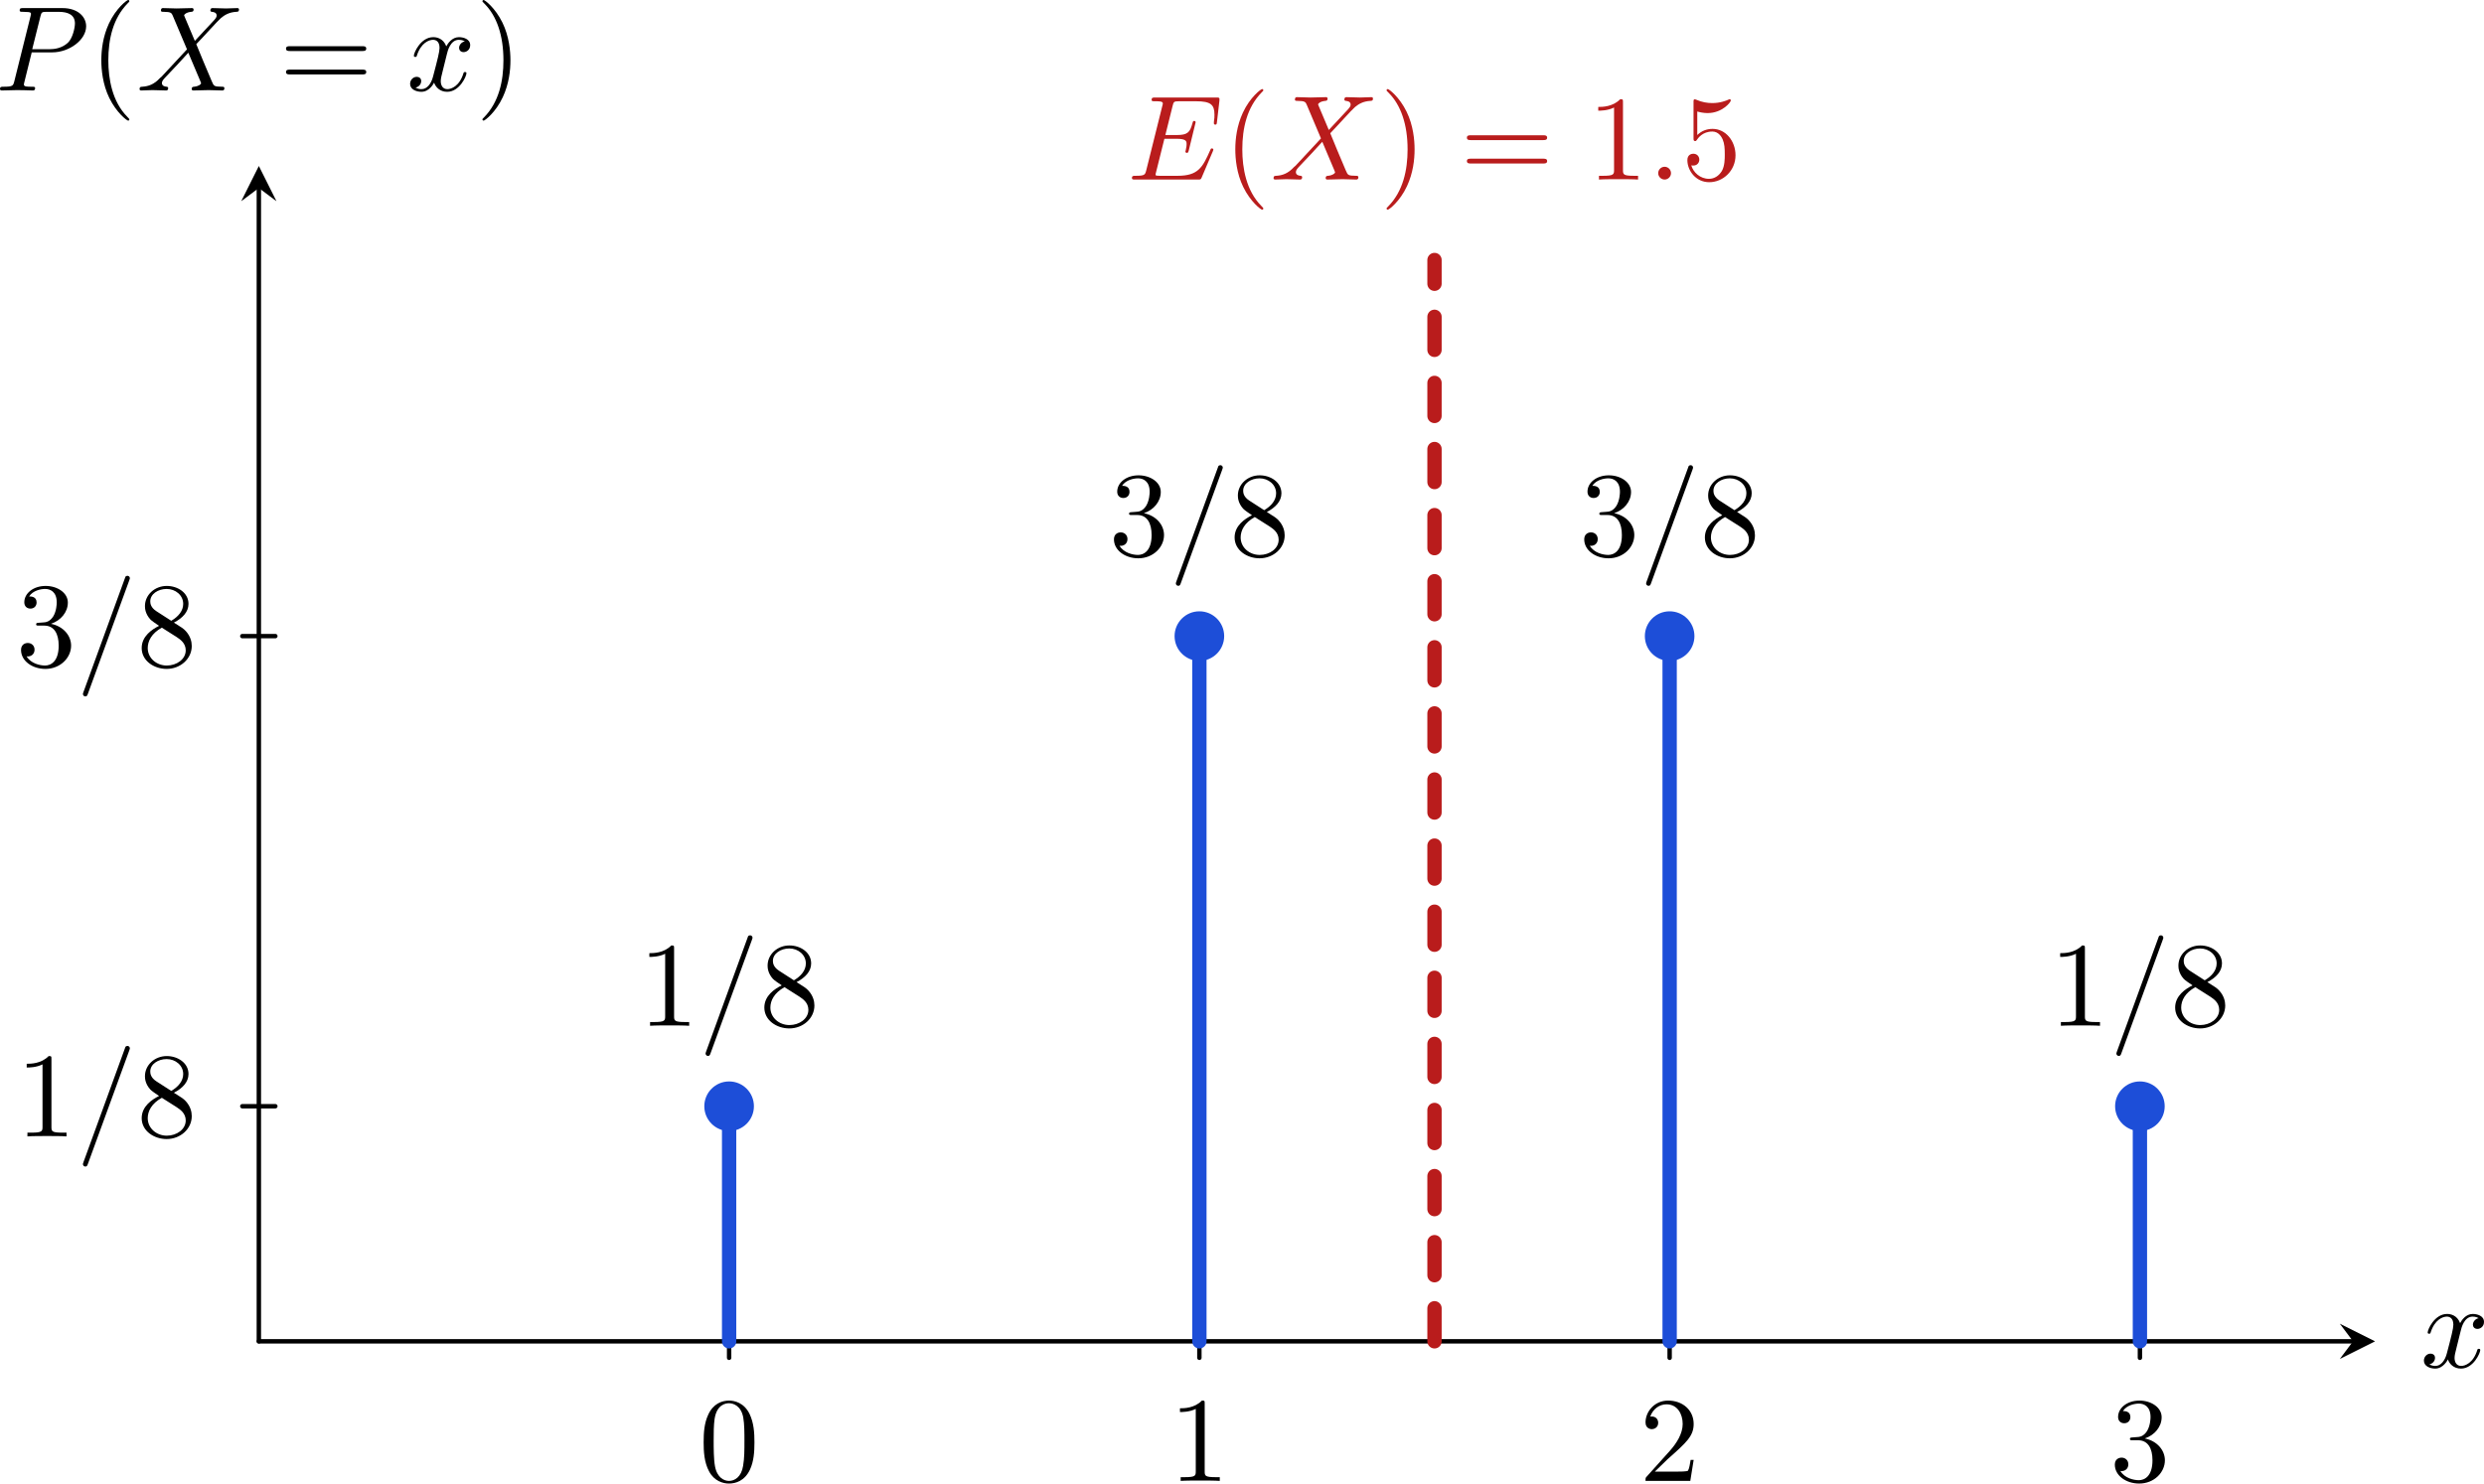
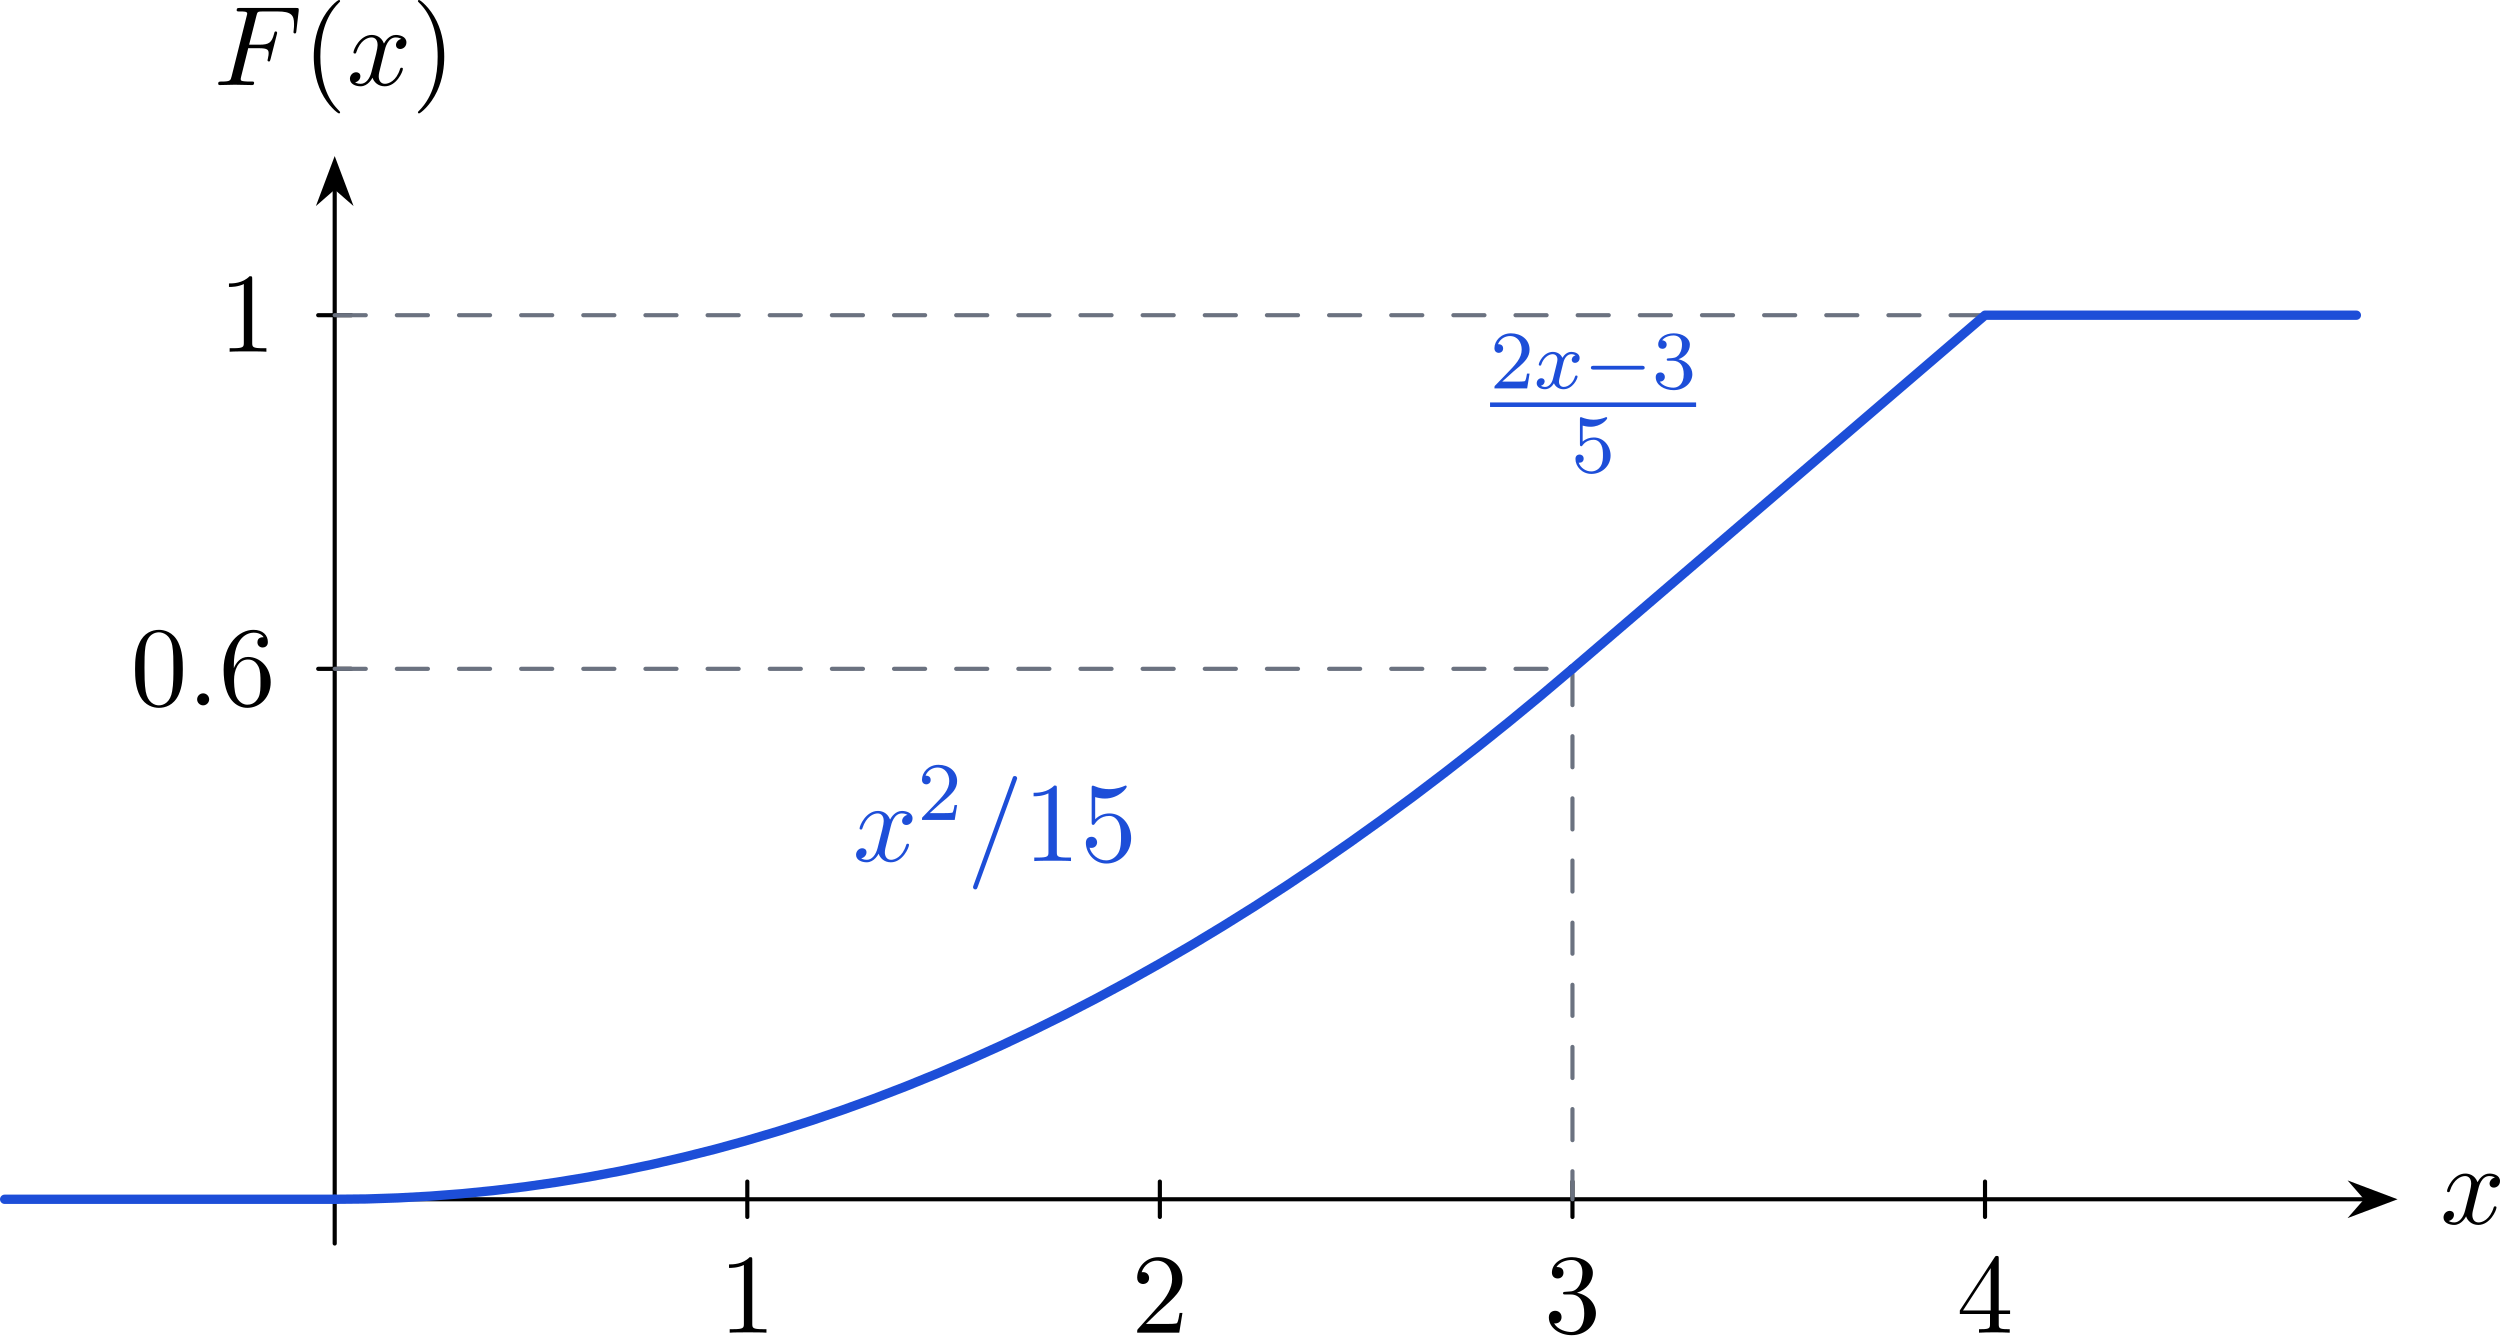
- <svg xmlns="http://www.w3.org/2000/svg" xmlns:xlink="http://www.w3.org/1999/xlink" version="1.1" width="314.431pt" height="187.847pt" viewBox="6.073 58.461 314.431 187.847">
+ <svg xmlns="http://www.w3.org/2000/svg" xmlns:xlink="http://www.w3.org/1999/xlink" version="1.1" width="336.661pt" height="179.801pt" viewBox=".001 40.329 336.661 179.801">
  <defs>
+     <path id="g8-0" d="M5.571-1.809C5.699-1.809 5.874-1.809 5.874-1.993S5.699-2.176 5.571-2.176H1.004C.877-2.176 .701-2.176 .701-1.993S.877-1.809 1.004-1.809H5.571Z" />
+     <path id="g10-120" d="M3.993-3.18C3.642-3.092 3.626-2.782 3.626-2.75C3.626-2.574 3.762-2.455 3.937-2.455S4.384-2.59 4.384-2.933C4.384-3.387 3.881-3.515 3.587-3.515C3.212-3.515 2.909-3.252 2.726-2.941C2.55-3.363 2.136-3.515 1.809-3.515C.94-3.515 .454-2.519 .454-2.295C.454-2.224 .51-2.192 .574-2.192C.669-2.192 .685-2.232 .709-2.327C.893-2.909 1.371-3.292 1.785-3.292C2.096-3.292 2.248-3.068 2.248-2.782C2.248-2.622 2.152-2.256 2.088-2C2.032-1.769 1.857-1.06 1.817-.909C1.706-.478 1.419-.143 1.06-.143C1.028-.143 .821-.143 .654-.255C1.02-.343 1.02-.677 1.02-.685C1.02-.869 .877-.98 .701-.98C.486-.98 .255-.797 .255-.494C.255-.128 .646 .08 1.052 .08C1.474 .08 1.769-.239 1.913-.494C2.088-.104 2.455 .08 2.837 .08C3.706 .08 4.184-.917 4.184-1.14C4.184-1.219 4.121-1.243 4.065-1.243C3.969-1.243 3.953-1.188 3.929-1.108C3.77-.574 3.316-.143 2.853-.143C2.59-.143 2.399-.319 2.399-.654C2.399-.813 2.447-.996 2.558-1.443C2.614-1.682 2.79-2.383 2.829-2.534C2.941-2.949 3.22-3.292 3.579-3.292C3.618-3.292 3.826-3.292 3.993-3.18Z" />
+     <path id="g12-50" d="M2.248-1.626C2.375-1.745 2.71-2.008 2.837-2.12C3.332-2.574 3.802-3.013 3.802-3.738C3.802-4.686 3.005-5.3 2.008-5.3C1.052-5.3 .422-4.575 .422-3.866C.422-3.475 .733-3.419 .845-3.419C1.012-3.419 1.259-3.539 1.259-3.842C1.259-4.256 .861-4.256 .765-4.256C.996-4.838 1.53-5.037 1.921-5.037C2.662-5.037 3.045-4.407 3.045-3.738C3.045-2.909 2.463-2.303 1.522-1.339L.518-.303C.422-.215 .422-.199 .422 0H3.571L3.802-1.427H3.555C3.531-1.267 3.467-.869 3.371-.717C3.324-.654 2.718-.654 2.59-.654H1.172L2.248-1.626Z" />
+     <path id="g12-51" d="M2.016-2.662C2.646-2.662 3.045-2.2 3.045-1.363C3.045-.367 2.479-.072 2.056-.072C1.618-.072 1.02-.231 .741-.654C1.028-.654 1.227-.837 1.227-1.1C1.227-1.355 1.044-1.538 .789-1.538C.574-1.538 .351-1.403 .351-1.084C.351-.327 1.164 .167 2.072 .167C3.132 .167 3.873-.566 3.873-1.363C3.873-2.024 3.347-2.63 2.534-2.805C3.164-3.029 3.634-3.571 3.634-4.208S2.917-5.3 2.088-5.3C1.235-5.3 .59-4.838 .59-4.232C.59-3.937 .789-3.81 .996-3.81C1.243-3.81 1.403-3.985 1.403-4.216C1.403-4.511 1.148-4.623 .972-4.631C1.307-5.069 1.921-5.093 2.064-5.093C2.271-5.093 2.877-5.029 2.877-4.208C2.877-3.65 2.646-3.316 2.534-3.188C2.295-2.941 2.112-2.925 1.626-2.893C1.474-2.885 1.411-2.877 1.411-2.774C1.411-2.662 1.482-2.662 1.618-2.662H2.016Z" />
+     <path id="g12-53" d="M1.116-4.479C1.219-4.447 1.538-4.368 1.873-4.368C2.869-4.368 3.475-5.069 3.475-5.189C3.475-5.276 3.419-5.3 3.379-5.3C3.363-5.3 3.347-5.3 3.276-5.26C2.965-5.141 2.598-5.045 2.168-5.045C1.698-5.045 1.307-5.165 1.06-5.26C.98-5.3 .964-5.3 .956-5.3C.853-5.3 .853-5.212 .853-5.069V-2.734C.853-2.59 .853-2.495 .98-2.495C1.044-2.495 1.068-2.527 1.108-2.59C1.203-2.71 1.506-3.116 2.184-3.116C2.63-3.116 2.845-2.75 2.917-2.598C3.053-2.311 3.068-1.945 3.068-1.634C3.068-1.339 3.061-.909 2.837-.558C2.686-.319 2.367-.072 1.945-.072C1.427-.072 .917-.399 .733-.917C.757-.909 .805-.909 .813-.909C1.036-.909 1.211-1.052 1.211-1.299C1.211-1.594 .98-1.698 .821-1.698C.677-1.698 .422-1.618 .422-1.275C.422-.558 1.044 .167 1.961 .167C2.957 .167 3.802-.606 3.802-1.594C3.802-2.519 3.132-3.339 2.192-3.339C1.793-3.339 1.419-3.212 1.116-2.941V-4.479Z" />
    <path id="g4-40" d="M3.611 2.618C3.611 2.585 3.611 2.564 3.425 2.378C2.062 1.004 1.713-1.058 1.713-2.727C1.713-4.625 2.127-6.524 3.469-7.887C3.611-8.018 3.611-8.04 3.611-8.073C3.611-8.149 3.567-8.182 3.502-8.182C3.393-8.182 2.411-7.44 1.767-6.055C1.211-4.855 1.08-3.644 1.08-2.727C1.08-1.876 1.2-.556 1.8 .676C2.455 2.018 3.393 2.727 3.502 2.727C3.567 2.727 3.611 2.695 3.611 2.618Z" />
    <path id="g4-41" d="M3.153-2.727C3.153-3.578 3.033-4.898 2.433-6.131C1.778-7.473 .84-8.182 .731-8.182C.665-8.182 .622-8.138 .622-8.073C.622-8.04 .622-8.018 .829-7.822C1.898-6.742 2.52-5.007 2.52-2.727C2.52-.862 2.116 1.058 .764 2.433C.622 2.564 .622 2.585 .622 2.618C.622 2.684 .665 2.727 .731 2.727C.84 2.727 1.822 1.985 2.465 .6C3.022-.6 3.153-1.811 3.153-2.727Z" />
    <path id="g4-48" d="M5.018-3.491C5.018-4.364 4.964-5.236 4.582-6.044C4.08-7.091 3.185-7.265 2.727-7.265C2.073-7.265 1.276-6.982 .829-5.967C.48-5.215 .425-4.364 .425-3.491C.425-2.673 .469-1.691 .916-.862C1.385 .022 2.182 .24 2.716 .24C3.305 .24 4.135 .011 4.615-1.025C4.964-1.778 5.018-2.629 5.018-3.491ZM2.716 0C2.291 0 1.647-.273 1.451-1.32C1.331-1.975 1.331-2.978 1.331-3.622C1.331-4.32 1.331-5.04 1.418-5.629C1.625-6.927 2.444-7.025 2.716-7.025C3.076-7.025 3.796-6.829 4.004-5.749C4.113-5.138 4.113-4.309 4.113-3.622C4.113-2.804 4.113-2.062 3.993-1.364C3.829-.327 3.207 0 2.716 0Z" />
    <path id="g4-49" d="M3.207-6.982C3.207-7.244 3.207-7.265 2.956-7.265C2.28-6.567 1.32-6.567 .971-6.567V-6.229C1.189-6.229 1.833-6.229 2.4-6.513V-.862C2.4-.469 2.367-.338 1.385-.338H1.036V0C1.418-.033 2.367-.033 2.804-.033S4.189-.033 4.571 0V-.338H4.222C3.24-.338 3.207-.458 3.207-.862V-6.982Z" />
    <path id="g4-50" d="M1.385-.84L2.542-1.964C4.244-3.469 4.898-4.058 4.898-5.149C4.898-6.393 3.916-7.265 2.585-7.265C1.353-7.265 .545-6.262 .545-5.291C.545-4.68 1.091-4.68 1.124-4.68C1.309-4.68 1.691-4.811 1.691-5.258C1.691-5.542 1.495-5.825 1.113-5.825C1.025-5.825 1.004-5.825 .971-5.815C1.222-6.524 1.811-6.927 2.444-6.927C3.436-6.927 3.905-6.044 3.905-5.149C3.905-4.276 3.36-3.415 2.76-2.738L.665-.404C.545-.284 .545-.262 .545 0H4.593L4.898-1.898H4.625C4.571-1.571 4.495-1.091 4.385-.927C4.309-.84 3.589-.84 3.349-.84H1.385Z" />
    <path id="g4-51" d="M3.164-3.84C4.058-4.135 4.691-4.898 4.691-5.76C4.691-6.655 3.731-7.265 2.684-7.265C1.582-7.265 .753-6.611 .753-5.782C.753-5.422 .993-5.215 1.309-5.215C1.647-5.215 1.865-5.455 1.865-5.771C1.865-6.316 1.353-6.316 1.189-6.316C1.527-6.851 2.247-6.993 2.64-6.993C3.087-6.993 3.687-6.753 3.687-5.771C3.687-5.64 3.665-5.007 3.382-4.527C3.055-4.004 2.684-3.971 2.411-3.96C2.324-3.949 2.062-3.927 1.985-3.927C1.898-3.916 1.822-3.905 1.822-3.796C1.822-3.676 1.898-3.676 2.084-3.676H2.564C3.458-3.676 3.862-2.935 3.862-1.865C3.862-.382 3.109-.065 2.629-.065C2.16-.065 1.342-.251 .96-.895C1.342-.84 1.68-1.08 1.68-1.495C1.68-1.887 1.385-2.105 1.069-2.105C.807-2.105 .458-1.953 .458-1.473C.458-.48 1.473 .24 2.662 .24C3.993 .24 4.985-.753 4.985-1.865C4.985-2.76 4.298-3.611 3.164-3.84Z" />
+     <path id="g4-52" d="M3.207-1.8V-.851C3.207-.458 3.185-.338 2.378-.338H2.149V0C2.596-.033 3.164-.033 3.622-.033S4.658-.033 5.105 0V-.338H4.876C4.069-.338 4.047-.458 4.047-.851V-1.8H5.138V-2.138H4.047V-7.102C4.047-7.32 4.047-7.385 3.873-7.385C3.775-7.385 3.742-7.385 3.655-7.255L.305-2.138V-1.8H3.207ZM3.273-2.138H.611L3.273-6.207V-2.138Z" />
    <path id="g4-53" d="M4.898-2.193C4.898-3.491 4.004-4.582 2.825-4.582C2.302-4.582 1.833-4.407 1.44-4.025V-6.153C1.658-6.087 2.018-6.011 2.367-6.011C3.709-6.011 4.473-7.004 4.473-7.145C4.473-7.211 4.44-7.265 4.364-7.265C4.353-7.265 4.331-7.265 4.276-7.233C4.058-7.135 3.524-6.916 2.793-6.916C2.356-6.916 1.855-6.993 1.342-7.222C1.255-7.255 1.233-7.255 1.211-7.255C1.102-7.255 1.102-7.167 1.102-6.993V-3.764C1.102-3.567 1.102-3.48 1.255-3.48C1.331-3.48 1.353-3.513 1.396-3.578C1.516-3.753 1.92-4.342 2.804-4.342C3.371-4.342 3.644-3.84 3.731-3.644C3.905-3.24 3.927-2.815 3.927-2.269C3.927-1.887 3.927-1.233 3.665-.775C3.404-.349 3-.065 2.498-.065C1.702-.065 1.08-.644 .895-1.287C.927-1.276 .96-1.265 1.08-1.265C1.44-1.265 1.625-1.538 1.625-1.8S1.44-2.335 1.08-2.335C.927-2.335 .545-2.258 .545-1.756C.545-.818 1.298 .24 2.52 .24C3.785 .24 4.898-.807 4.898-2.193Z" />
-     <path id="g4-56" d="M1.778-4.985C1.276-5.313 1.233-5.684 1.233-5.869C1.233-6.535 1.942-6.993 2.716-6.993C3.513-6.993 4.211-6.425 4.211-5.64C4.211-5.018 3.785-4.495 3.131-4.113L1.778-4.985ZM3.371-3.949C4.156-4.353 4.691-4.92 4.691-5.64C4.691-6.644 3.72-7.265 2.727-7.265C1.636-7.265 .753-6.458 .753-5.444C.753-5.247 .775-4.756 1.233-4.244C1.353-4.113 1.756-3.84 2.029-3.655C1.396-3.338 .458-2.727 .458-1.647C.458-.491 1.571 .24 2.716 .24C3.949 .24 4.985-.665 4.985-1.833C4.985-2.225 4.865-2.716 4.451-3.175C4.244-3.404 4.069-3.513 3.371-3.949ZM2.28-3.491L3.622-2.64C3.927-2.433 4.44-2.105 4.44-1.44C4.44-.633 3.622-.065 2.727-.065C1.789-.065 1.004-.742 1.004-1.647C1.004-2.28 1.353-2.978 2.28-3.491Z" />
-     <path id="g4-61" d="M7.495-3.567C7.658-3.567 7.865-3.567 7.865-3.785S7.658-4.004 7.505-4.004H.971C.818-4.004 .611-4.004 .611-3.785S.818-3.567 .982-3.567H7.495ZM7.505-1.451C7.658-1.451 7.865-1.451 7.865-1.669S7.658-1.887 7.495-1.887H.982C.818-1.887 .611-1.887 .611-1.669S.818-1.451 .971-1.451H7.505Z" />
+     <path id="g4-54" d="M1.44-3.578V-3.84C1.44-6.6 2.793-6.993 3.349-6.993C3.611-6.993 4.069-6.927 4.309-6.556C4.145-6.556 3.709-6.556 3.709-6.065C3.709-5.727 3.971-5.564 4.211-5.564C4.385-5.564 4.713-5.662 4.713-6.087C4.713-6.742 4.233-7.265 3.327-7.265C1.931-7.265 .458-5.858 .458-3.447C.458-.535 1.724 .24 2.738 .24C3.949 .24 4.985-.785 4.985-2.225C4.985-3.611 4.015-4.658 2.804-4.658C2.062-4.658 1.658-4.102 1.44-3.578ZM2.738-.065C2.051-.065 1.724-.72 1.658-.884C1.462-1.396 1.462-2.269 1.462-2.465C1.462-3.316 1.811-4.407 2.793-4.407C2.967-4.407 3.469-4.407 3.807-3.731C4.004-3.327 4.004-2.771 4.004-2.236C4.004-1.713 4.004-1.167 3.818-.775C3.491-.12 2.989-.065 2.738-.065Z" />
    <path id="g3-58" d="M2.095-.578C2.095-.895 1.833-1.156 1.516-1.156S.938-.895 .938-.578S1.2 0 1.516 0S2.095-.262 2.095-.578Z" />
    <path id="g3-61" d="M4.789-7.767C4.844-7.909 4.844-7.953 4.844-7.964C4.844-8.084 4.745-8.182 4.625-8.182C4.549-8.182 4.473-8.149 4.44-8.084L.655 2.313C.6 2.455 .6 2.498 .6 2.509C.6 2.629 .698 2.727 .818 2.727C.96 2.727 .993 2.651 1.058 2.465L4.789-7.767Z" />
-     <path id="g3-69" d="M7.724-2.542C7.745-2.596 7.778-2.673 7.778-2.695C7.778-2.705 7.778-2.815 7.647-2.815C7.549-2.815 7.527-2.749 7.505-2.684C6.796-1.069 6.393-.338 4.527-.338H2.935C2.782-.338 2.76-.338 2.695-.349C2.585-.36 2.553-.371 2.553-.458C2.553-.491 2.553-.513 2.607-.709L3.349-3.687H4.429C5.356-3.687 5.356-3.458 5.356-3.185C5.356-3.109 5.356-2.978 5.28-2.651C5.258-2.596 5.247-2.564 5.247-2.531C5.247-2.476 5.291-2.411 5.389-2.411C5.476-2.411 5.509-2.465 5.553-2.629L6.175-5.182C6.175-5.247 6.12-5.302 6.044-5.302C5.945-5.302 5.924-5.236 5.891-5.105C5.662-4.276 5.465-4.025 4.462-4.025H3.436L4.091-6.655C4.189-7.036 4.2-7.08 4.68-7.08H6.218C7.549-7.08 7.876-6.764 7.876-5.869C7.876-5.607 7.876-5.585 7.833-5.291C7.833-5.225 7.822-5.149 7.822-5.095S7.855-4.964 7.953-4.964C8.073-4.964 8.084-5.029 8.105-5.236L8.324-7.124C8.356-7.418 8.302-7.418 8.029-7.418H2.52C2.302-7.418 2.193-7.418 2.193-7.2C2.193-7.08 2.291-7.08 2.498-7.08C2.902-7.08 3.207-7.08 3.207-6.884C3.207-6.84 3.207-6.818 3.153-6.622L1.713-.851C1.604-.425 1.582-.338 .72-.338C.535-.338 .415-.338 .415-.131C.415 0 .513 0 .72 0H6.382C6.633 0 6.644-.011 6.72-.185L7.724-2.542Z" />
-     <path id="g3-80" d="M3.305-3.447H5.16C6.709-3.447 8.225-4.582 8.225-5.804C8.225-6.644 7.505-7.451 6.076-7.451H2.542C2.335-7.451 2.215-7.451 2.215-7.244C2.215-7.113 2.313-7.113 2.531-7.113C2.673-7.113 2.869-7.102 3-7.091C3.175-7.069 3.24-7.036 3.24-6.916C3.24-6.873 3.229-6.84 3.196-6.709L1.735-.851C1.625-.425 1.604-.338 .742-.338C.556-.338 .436-.338 .436-.131C.436 0 .567 0 .6 0C.905 0 1.68-.033 1.985-.033C2.215-.033 2.455-.022 2.684-.022C2.924-.022 3.164 0 3.393 0C3.469 0 3.611 0 3.611-.218C3.611-.338 3.513-.338 3.305-.338C2.902-.338 2.596-.338 2.596-.535C2.596-.6 2.618-.655 2.629-.72L3.305-3.447ZM4.091-6.698C4.189-7.08 4.211-7.113 4.68-7.113H5.727C6.633-7.113 7.211-6.818 7.211-6.065C7.211-5.64 6.993-4.702 6.567-4.309C6.022-3.818 5.367-3.731 4.887-3.731H3.349L4.091-6.698Z" />
-     <path id="g3-88" d="M5.291-4.484L4.375-6.655C4.342-6.742 4.32-6.785 4.32-6.796C4.32-6.862 4.505-7.069 4.964-7.113C5.073-7.124 5.182-7.135 5.182-7.32C5.182-7.451 5.051-7.451 5.018-7.451C4.571-7.451 4.102-7.418 3.644-7.418C3.371-7.418 2.695-7.451 2.422-7.451C2.356-7.451 2.225-7.451 2.225-7.233C2.225-7.113 2.335-7.113 2.476-7.113C3.131-7.113 3.196-7.004 3.295-6.764L4.582-3.72L2.28-1.244L2.138-1.124C1.604-.545 1.091-.371 .535-.338C.393-.327 .295-.327 .295-.12C.295-.109 .295 0 .436 0C.764 0 1.124-.033 1.462-.033C1.865-.033 2.291 0 2.684 0C2.749 0 2.88 0 2.88-.218C2.88-.327 2.771-.338 2.749-.338C2.651-.349 2.313-.371 2.313-.676C2.313-.851 2.476-1.025 2.607-1.167L3.72-2.345L4.702-3.415L5.804-.807C5.847-.687 5.858-.676 5.858-.655C5.858-.567 5.651-.382 5.225-.338C5.105-.327 5.007-.316 5.007-.131C5.007 0 5.127 0 5.171 0C5.476 0 6.24-.033 6.545-.033C6.818-.033 7.484 0 7.756 0C7.833 0 7.964 0 7.964-.207C7.964-.338 7.855-.338 7.767-.338C7.036-.349 7.015-.382 6.829-.818C6.404-1.833 5.673-3.535 5.422-4.189C6.164-4.953 7.309-6.251 7.658-6.556C7.975-6.818 8.389-7.08 9.044-7.113C9.185-7.124 9.284-7.124 9.284-7.331C9.284-7.342 9.284-7.451 9.142-7.451C8.815-7.451 8.455-7.418 8.116-7.418C7.713-7.418 7.298-7.451 6.905-7.451C6.84-7.451 6.698-7.451 6.698-7.233C6.698-7.156 6.753-7.124 6.829-7.113C6.927-7.102 7.265-7.08 7.265-6.775C7.265-6.622 7.145-6.48 7.058-6.382L5.291-4.484Z" />
+     <path id="g3-70" d="M3.305-3.545H4.364C5.182-3.545 5.269-3.371 5.269-3.055C5.269-2.978 5.269-2.847 5.193-2.52C5.171-2.465 5.16-2.422 5.16-2.4C5.16-2.313 5.225-2.269 5.291-2.269C5.4-2.269 5.4-2.302 5.455-2.498L6.055-4.865C6.087-4.985 6.087-5.007 6.087-5.04C6.087-5.062 6.065-5.16 5.956-5.16S5.836-5.105 5.793-4.931C5.564-4.08 5.313-3.884 4.385-3.884H3.393L4.091-6.655C4.189-7.036 4.2-7.08 4.68-7.08H6.12C7.462-7.08 7.713-6.72 7.713-5.88C7.713-5.629 7.713-5.585 7.68-5.291C7.658-5.149 7.658-5.127 7.658-5.095C7.658-5.04 7.691-4.964 7.789-4.964C7.909-4.964 7.92-5.029 7.942-5.236L8.16-7.124C8.193-7.418 8.138-7.418 7.865-7.418H2.52C2.302-7.418 2.193-7.418 2.193-7.2C2.193-7.08 2.291-7.08 2.498-7.08C2.902-7.08 3.207-7.08 3.207-6.884C3.207-6.84 3.207-6.818 3.153-6.622L1.713-.851C1.604-.425 1.582-.338 .72-.338C.535-.338 .415-.338 .415-.131C.415 0 .545 0 .578 0C.895 0 1.702-.033 2.018-.033C2.378-.033 3.284 0 3.644 0C3.742 0 3.873 0 3.873-.207C3.873-.295 3.807-.316 3.807-.327C3.775-.338 3.753-.338 3.502-.338C3.262-.338 3.207-.338 2.935-.36C2.618-.393 2.585-.436 2.585-.578C2.585-.6 2.585-.665 2.629-.829L3.305-3.545Z" />
    <path id="g3-120" d="M3.644-3.295C3.709-3.578 3.96-4.582 4.724-4.582C4.778-4.582 5.04-4.582 5.269-4.44C4.964-4.385 4.745-4.113 4.745-3.851C4.745-3.676 4.865-3.469 5.16-3.469C5.4-3.469 5.749-3.665 5.749-4.102C5.749-4.669 5.105-4.822 4.735-4.822C4.102-4.822 3.72-4.244 3.589-3.993C3.316-4.713 2.727-4.822 2.411-4.822C1.276-4.822 .655-3.415 .655-3.142C.655-3.033 .764-3.033 .785-3.033C.873-3.033 .905-3.055 .927-3.153C1.298-4.309 2.018-4.582 2.389-4.582C2.596-4.582 2.978-4.484 2.978-3.851C2.978-3.513 2.793-2.782 2.389-1.255C2.215-.578 1.833-.12 1.353-.12C1.287-.12 1.036-.12 .807-.262C1.08-.316 1.32-.545 1.32-.851C1.32-1.145 1.08-1.233 .916-1.233C.589-1.233 .316-.949 .316-.6C.316-.098 .862 .12 1.342 .12C2.062 .12 2.455-.644 2.487-.709C2.618-.305 3.011 .12 3.665 .12C4.789 .12 5.411-1.287 5.411-1.56C5.411-1.669 5.313-1.669 5.28-1.669C5.182-1.669 5.16-1.625 5.138-1.549C4.778-.382 4.036-.12 3.687-.12C3.262-.12 3.087-.469 3.087-.84C3.087-1.08 3.153-1.32 3.273-1.8L3.644-3.295Z" />
  </defs>
  <g id="page1" transform="matrix(1.4 0 0 1.4 0 0)">
-     <path d="M27.742 163.07H217.089" stroke="#000" fill="none" stroke-width=".399" stroke-linecap="round" stroke-linejoin="round" />
-     <path d="M219.082 163.07L215.895 161.477L217.09 163.07L215.895 164.664" />
-     <g transform="matrix(1 0 0 1 195.4415 2.348)">
-       <use x="27.741" y="163.069" xlink:href="#g3-120" />
+     <path d="M.449 144.164H227.558" stroke="#000" fill="none" stroke-width=".399" stroke-linecap="round" stroke-linejoin="round" />
+     <path d="M230.055 144.164L226.484 142.816L227.66 144.164L226.484 145.508Z" />
+     <path d="M230.055 144.164L226.484 142.816L227.66 144.164L226.484 145.508Z" stroke="#000" fill="none" stroke-width=".399" stroke-miterlimit="10" stroke-linecap="round" />
+     <g transform="matrix(1 0 0 1 202.5277 2.348)">
+       <use x="32.196" y="144.164" xlink:href="#g3-120" />
    </g>
-     <path d="M27.742 163.07V58.762" stroke="#000" fill="none" stroke-width=".399" stroke-miterlimit="10" stroke-linecap="round" stroke-linejoin="round" />
-     <path d="M27.742 56.77L26.148 59.957L27.742 58.762L29.336 59.957" />
-     <g transform="matrix(1 0 0 1 -23.83928 -113.1287)">
-       <use x="27.741" y="163.069" xlink:href="#g3-80" />
-       <use x="36.259" y="163.069" xlink:href="#g4-40" />
-       <use x="40.502" y="163.069" xlink:href="#g3-88" />
-       <use x="53.426" y="163.069" xlink:href="#g4-61" />
-       <use x="64.941" y="163.069" xlink:href="#g3-120" />
-       <use x="71.176" y="163.069" xlink:href="#g4-41" />
+     <path d="M32.195 148.418V46.879" stroke="#000" fill="none" stroke-width=".399" stroke-miterlimit="10" stroke-linecap="round" stroke-linejoin="round" />
+     <path d="M32.195 44.383L30.852 47.957L32.195 46.781L33.543 47.957Z" />
+     <path d="M32.195 44.383L30.852 47.957L32.195 46.781L33.543 47.957Z" stroke="#000" fill="none" stroke-width=".399" stroke-miterlimit="10" stroke-linecap="round" />
+     <g transform="matrix(1 0 0 1 -11.6251 -107.1753)">
+       <use x="32.196" y="144.164" xlink:href="#g3-70" />
+       <use x="40.727" y="144.164" xlink:href="#g4-40" />
+       <use x="44.969" y="144.164" xlink:href="#g3-120" />
+       <use x="51.204" y="144.164" xlink:href="#g4-41" />
    </g>
-     <path d="M70.262 161.574V164.562" stroke="#000" fill="none" stroke-width=".399" stroke-miterlimit="10" stroke-linecap="round" stroke-linejoin="round" />
-     <g transform="matrix(1 0 0 1 39.7929 12.626)">
-       <use x="27.741" y="163.069" xlink:href="#g4-48" />
+     <path d="M71.883 142.461V145.863" stroke="#000" fill="none" stroke-width=".399" stroke-miterlimit="10" stroke-linecap="round" stroke-linejoin="round" />
+     <g transform="matrix(1 0 0 1 36.9581 12.832)">
+       <use x="32.196" y="144.164" xlink:href="#g4-49" />
    </g>
-     <path d="M112.781 161.574V164.562" stroke="#000" fill="none" stroke-width=".399" stroke-miterlimit="10" stroke-linecap="round" stroke-linejoin="round" />
-     <g transform="matrix(1 0 0 1 82.3135 12.626)">
-       <use x="27.741" y="163.069" xlink:href="#g4-49" />
+     <path d="M111.566 142.461V145.863" stroke="#000" fill="none" stroke-width=".399" stroke-miterlimit="10" stroke-linecap="round" stroke-linejoin="round" />
+     <g transform="matrix(1 0 0 1 76.6437 12.832)">
+       <use x="32.196" y="144.164" xlink:href="#g4-50" />
    </g>
-     <path d="M155.3 161.574V164.562" stroke="#000" fill="none" stroke-width=".399" stroke-miterlimit="10" stroke-linecap="round" stroke-linejoin="round" />
-     <g transform="matrix(1 0 0 1 124.8335 12.626)">
-       <use x="27.741" y="163.069" xlink:href="#g4-50" />
+     <path d="M151.254 142.461V145.863" stroke="#000" fill="none" stroke-width=".399" stroke-miterlimit="10" stroke-linecap="round" stroke-linejoin="round" />
+     <g transform="matrix(1 0 0 1 116.3287 12.832)">
+       <use x="32.196" y="144.164" xlink:href="#g4-51" />
    </g>
-     <path d="M197.821 161.574V164.562" stroke="#000" fill="none" stroke-width=".399" stroke-miterlimit="10" stroke-linecap="round" stroke-linejoin="round" />
-     <g transform="matrix(1 0 0 1 167.3535 12.626)">
-       <use x="27.741" y="163.069" xlink:href="#g4-51" />
+     <path d="M190.937 142.461V145.863" stroke="#000" fill="none" stroke-width=".399" stroke-miterlimit="10" stroke-linecap="round" stroke-linejoin="round" />
+     <g transform="matrix(1 0 0 1 156.0137 12.832)">
+       <use x="32.196" y="144.164" xlink:href="#g4-52" />
    </g>
-     <path d="M29.234 141.809H26.246" stroke="#000" fill="none" stroke-width=".399" stroke-miterlimit="10" stroke-linecap="round" stroke-linejoin="round" />
-     <g transform="matrix(1 0 0 1 -21.95914 -18.533)">
-       <use x="27.741" y="163.069" xlink:href="#g4-49" />
-       <use x="33.195" y="163.069" xlink:href="#g3-61" />
-       <use x="38.65" y="163.069" xlink:href="#g4-56" />
+     <path d="M33.785 59.125H30.609" stroke="#000" fill="none" stroke-width=".399" stroke-miterlimit="10" stroke-linecap="round" stroke-linejoin="round" />
+     <g transform="matrix(1 0 0 1 -11.1426 -81.5253)">
+       <use x="32.196" y="144.164" xlink:href="#g4-49" />
    </g>
-     <path d="M29.234 99.289H26.246" stroke="#000" fill="none" stroke-width=".399" stroke-miterlimit="10" stroke-linecap="round" stroke-linejoin="round" />
-     <g transform="matrix(1 0 0 1 -21.95914 -61.053)">
-       <use x="27.741" y="163.069" xlink:href="#g4-51" />
-       <use x="33.195" y="163.069" xlink:href="#g3-61" />
-       <use x="38.65" y="163.069" xlink:href="#g4-56" />
+     <path d="M33.785 93.141H30.609" stroke="#000" fill="none" stroke-width=".399" stroke-miterlimit="10" stroke-linecap="round" stroke-linejoin="round" />
+     <g transform="matrix(1 0 0 1 -19.6276 -47.5096)">
+       <use x="32.196" y="144.164" xlink:href="#g4-48" />
+       <use x="37.651" y="144.164" xlink:href="#g3-58" />
+       <use x="40.681" y="144.164" xlink:href="#g4-54" />
    </g>
-     <path d="M70.262 163.07V141.809" stroke="#1d4ed8" fill="none" stroke-width="1.295" stroke-miterlimit="10" stroke-linecap="round" stroke-linejoin="round" />
-     <g transform="matrix(1 0 0 1 34.3383 -28.537)">
-       <use x="27.741" y="163.069" xlink:href="#g4-49" />
-       <use x="33.195" y="163.069" xlink:href="#g3-61" />
-       <use x="38.65" y="163.069" xlink:href="#g4-56" />
+     <path d="M32.195 93.141H151.254V144.164" stroke="#6b7280" fill="none" stroke-width=".399" stroke-miterlimit="10" stroke-linecap="round" stroke-linejoin="round" stroke-dasharray="2.989 2.989" />
+     <path d="M32.195 59.125H190.937" stroke="#6b7280" fill="none" stroke-width=".399" stroke-miterlimit="10" stroke-linecap="round" stroke-linejoin="round" stroke-dasharray="2.989 2.989" />
+     <path d="M.449 144.164H32.195" stroke="#1d4ed8" fill="none" stroke-width=".897" stroke-miterlimit="10" stroke-linecap="round" stroke-linejoin="round" />
+     <path d="M32.195 144.164L35.25 144.133L38.301 144.031L41.355 143.863L44.406 143.629L47.461 143.324L50.512 142.957L53.562 142.52L56.617 142.02L59.668 141.449L62.723 140.809L65.773 140.105L68.828 139.336L71.879 138.496L74.934 137.59L77.984 136.617L81.039 135.578L84.09 134.473L87.144 133.297L90.195 132.055L93.246 130.746L96.301 129.371L99.352 127.93L102.406 126.422L105.457 124.844L108.512 123.199L111.562 121.488L114.617 119.711L117.668 117.867L120.723 115.957L123.773 113.977L126.828 111.93L129.879 109.816L132.929 107.637L135.984 105.391L139.035 103.074L142.09 100.691L145.14 98.242L148.195 95.727L151.246 93.144" stroke="#1d4ed8" fill="none" stroke-width=".897" stroke-miterlimit="10" stroke-linecap="round" stroke-linejoin="round" />
+     <path d="M151.254 93.141L190.937 59.125H226.656" stroke="#1d4ed8" fill="none" stroke-width=".897" stroke-miterlimit="10" stroke-linecap="round" stroke-linejoin="round" />
+     <g fill="#1d4ed8" transform="matrix(1 0 0 1 49.8312 -32.533)">
+       <use x="32.196" y="144.164" xlink:href="#g3-120" />
+       <use x="38.431" y="140.205" xlink:href="#g12-50" />
+       <use x="43.163" y="144.164" xlink:href="#g3-61" />
+       <use x="48.618" y="144.164" xlink:href="#g4-49" />
+       <use x="54.073" y="144.164" xlink:href="#g4-53" />
    </g>
-     <path d="M112.781 163.07V99.289" stroke="#1d4ed8" fill="none" stroke-width="1.295" stroke-miterlimit="10" stroke-linecap="round" stroke-linejoin="round" />
-     <g transform="matrix(1 0 0 1 76.8585 -71.0568)">
-       <use x="27.741" y="163.069" xlink:href="#g4-51" />
-       <use x="33.195" y="163.069" xlink:href="#g3-61" />
-       <use x="38.65" y="163.069" xlink:href="#g4-56" />
+     <g fill="#1d4ed8" transform="matrix(1 0 0 1 109.9337 -73.701)">
+       <use x="33.392" y="139.869" xlink:href="#g12-50" />
+       <use x="37.626" y="139.869" xlink:href="#g10-120" />
+       <use x="42.393" y="139.869" xlink:href="#g8-0" />
+       <use x="48.979" y="139.869" xlink:href="#g12-51" />
    </g>
-     <path d="M155.3 163.07V99.289" stroke="#1d4ed8" fill="none" stroke-width="1.295" stroke-miterlimit="10" stroke-linecap="round" stroke-linejoin="round" />
-     <g transform="matrix(1 0 0 1 119.3785 -71.0568)">
-       <use x="27.741" y="163.069" xlink:href="#g4-51" />
-       <use x="33.195" y="163.069" xlink:href="#g3-61" />
-       <use x="38.65" y="163.069" xlink:href="#g4-56" />
-     </g>
-     <path d="M197.821 163.07V141.809" stroke="#1d4ed8" fill="none" stroke-width="1.295" stroke-miterlimit="10" stroke-linecap="round" stroke-linejoin="round" />
-     <g transform="matrix(1 0 0 1 161.8985 -28.537)">
-       <use x="27.741" y="163.069" xlink:href="#g4-49" />
-       <use x="33.195" y="163.069" xlink:href="#g3-61" />
-       <use x="38.65" y="163.069" xlink:href="#g4-56" />
-     </g>
-     <path d="M72.504 141.809C72.504 140.57 71.5 139.566 70.262 139.566S68.019 140.57 68.019 141.809S69.023 144.051 70.262 144.051S72.504 143.047 72.504 141.809Z" fill="#1d4ed8" />
-     <path d="M115.023 99.289C115.023 98.051 114.019 97.047 112.781 97.047C111.543 97.047 110.539 98.051 110.539 99.289C110.539 100.527 111.543 101.531 112.781 101.531C114.019 101.531 115.023 100.527 115.023 99.289Z" fill="#1d4ed8" />
-     <path d="M157.542 99.289C157.542 98.051 156.54 97.047 155.3 97.047C154.062 97.047 153.059 98.051 153.059 99.289C153.059 100.527 154.062 101.531 155.3 101.531C156.54 101.531 157.542 100.527 157.542 99.289Z" fill="#1d4ed8" />
-     <path d="M200.062 141.809C200.062 140.57 199.059 139.566 197.821 139.566S195.578 140.57 195.578 141.809S196.583 144.051 197.821 144.051S200.062 143.047 200.062 141.809Z" fill="#1d4ed8" />
-     <path d="M134.04 163.07V65.273" stroke="#b91c1c" fill="none" stroke-width="1.295" stroke-miterlimit="10" stroke-linecap="round" stroke-linejoin="round" stroke-dasharray="2.989 2.989" />
-     <g fill="#b91c1c" transform="matrix(1 0 0 1 78.5275 -105.0731)">
-       <use x="27.741" y="163.069" xlink:href="#g3-69" />
-       <use x="36.422" y="163.069" xlink:href="#g4-40" />
-       <use x="40.665" y="163.069" xlink:href="#g3-88" />
-       <use x="50.559" y="163.069" xlink:href="#g4-41" />
-       <use x="57.831" y="163.069" xlink:href="#g4-61" />
-       <use x="69.347" y="163.069" xlink:href="#g4-49" />
-       <use x="74.801" y="163.069" xlink:href="#g3-58" />
-       <use x="77.831" y="163.069" xlink:href="#g4-53" />
+     <rect x="33.392" y="141.218" height=".436" width="19.822" transform="matrix(1 0 0 1 109.9337 -73.701)" fill="#1d4ed8" />
+     <g fill="#1d4ed8" transform="matrix(1 0 0 1 109.9337 -73.701)">
+       <use x="41.186" y="147.926" xlink:href="#g12-53" />
    </g>
  </g>
</svg>
